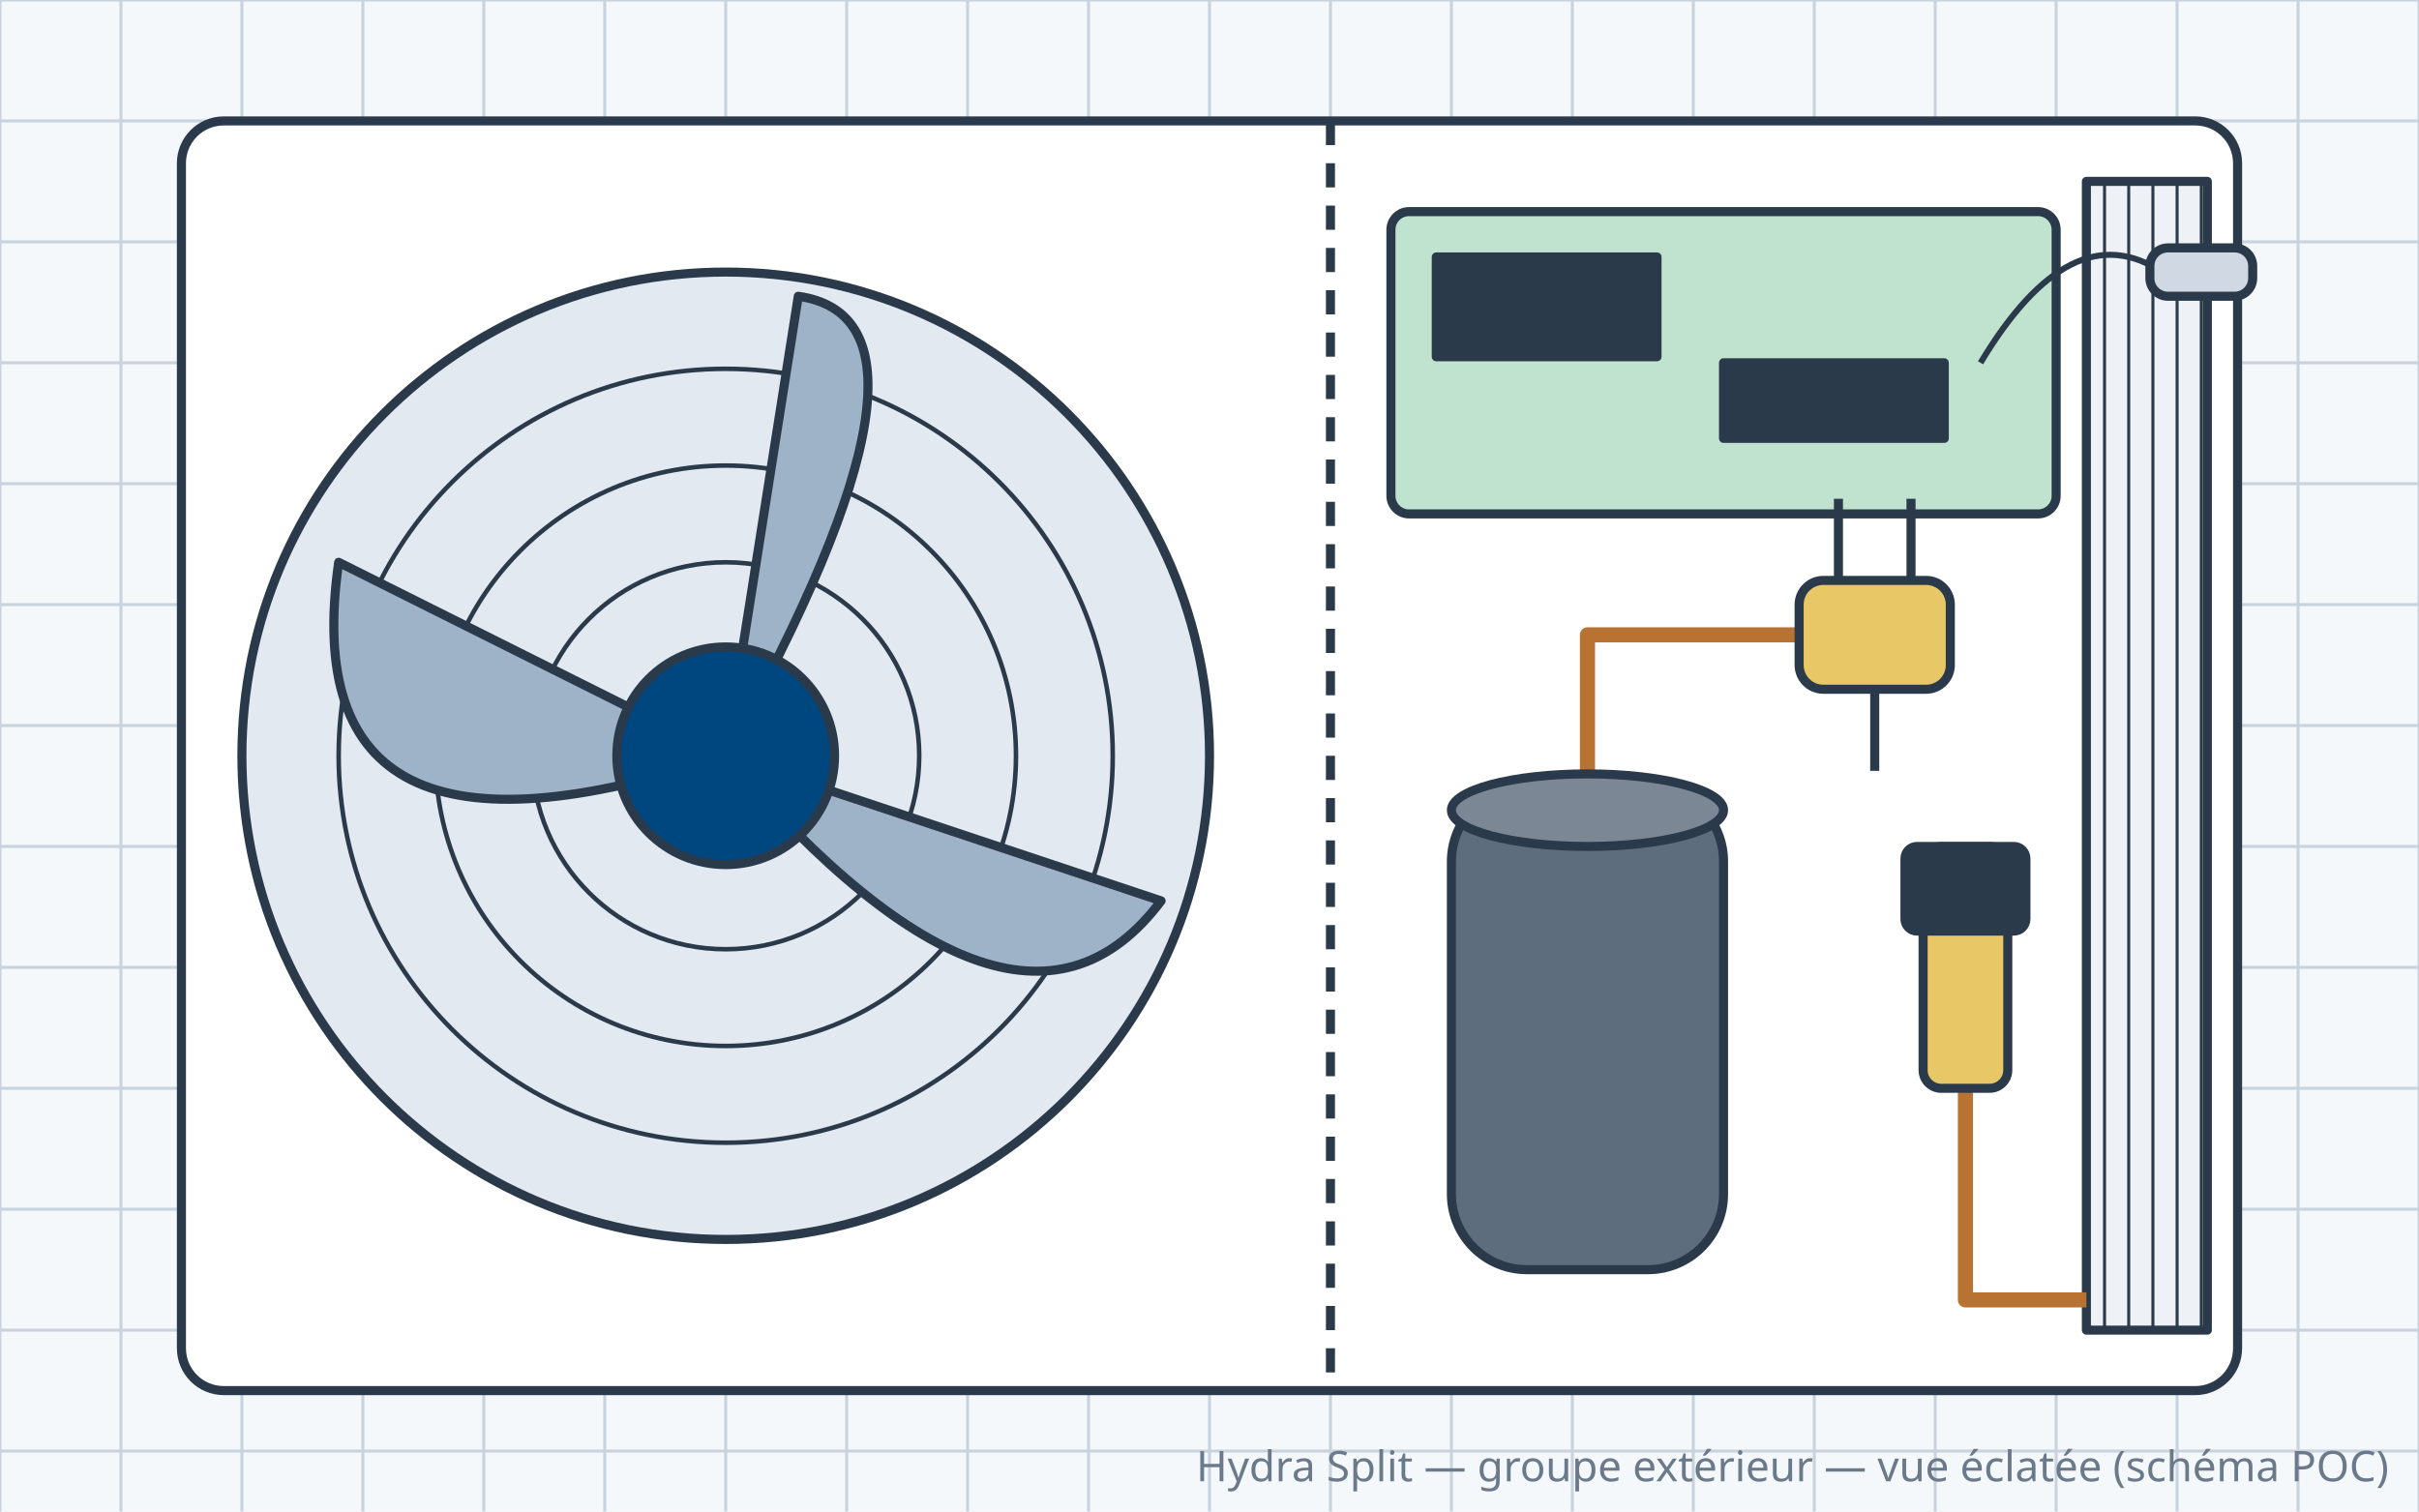
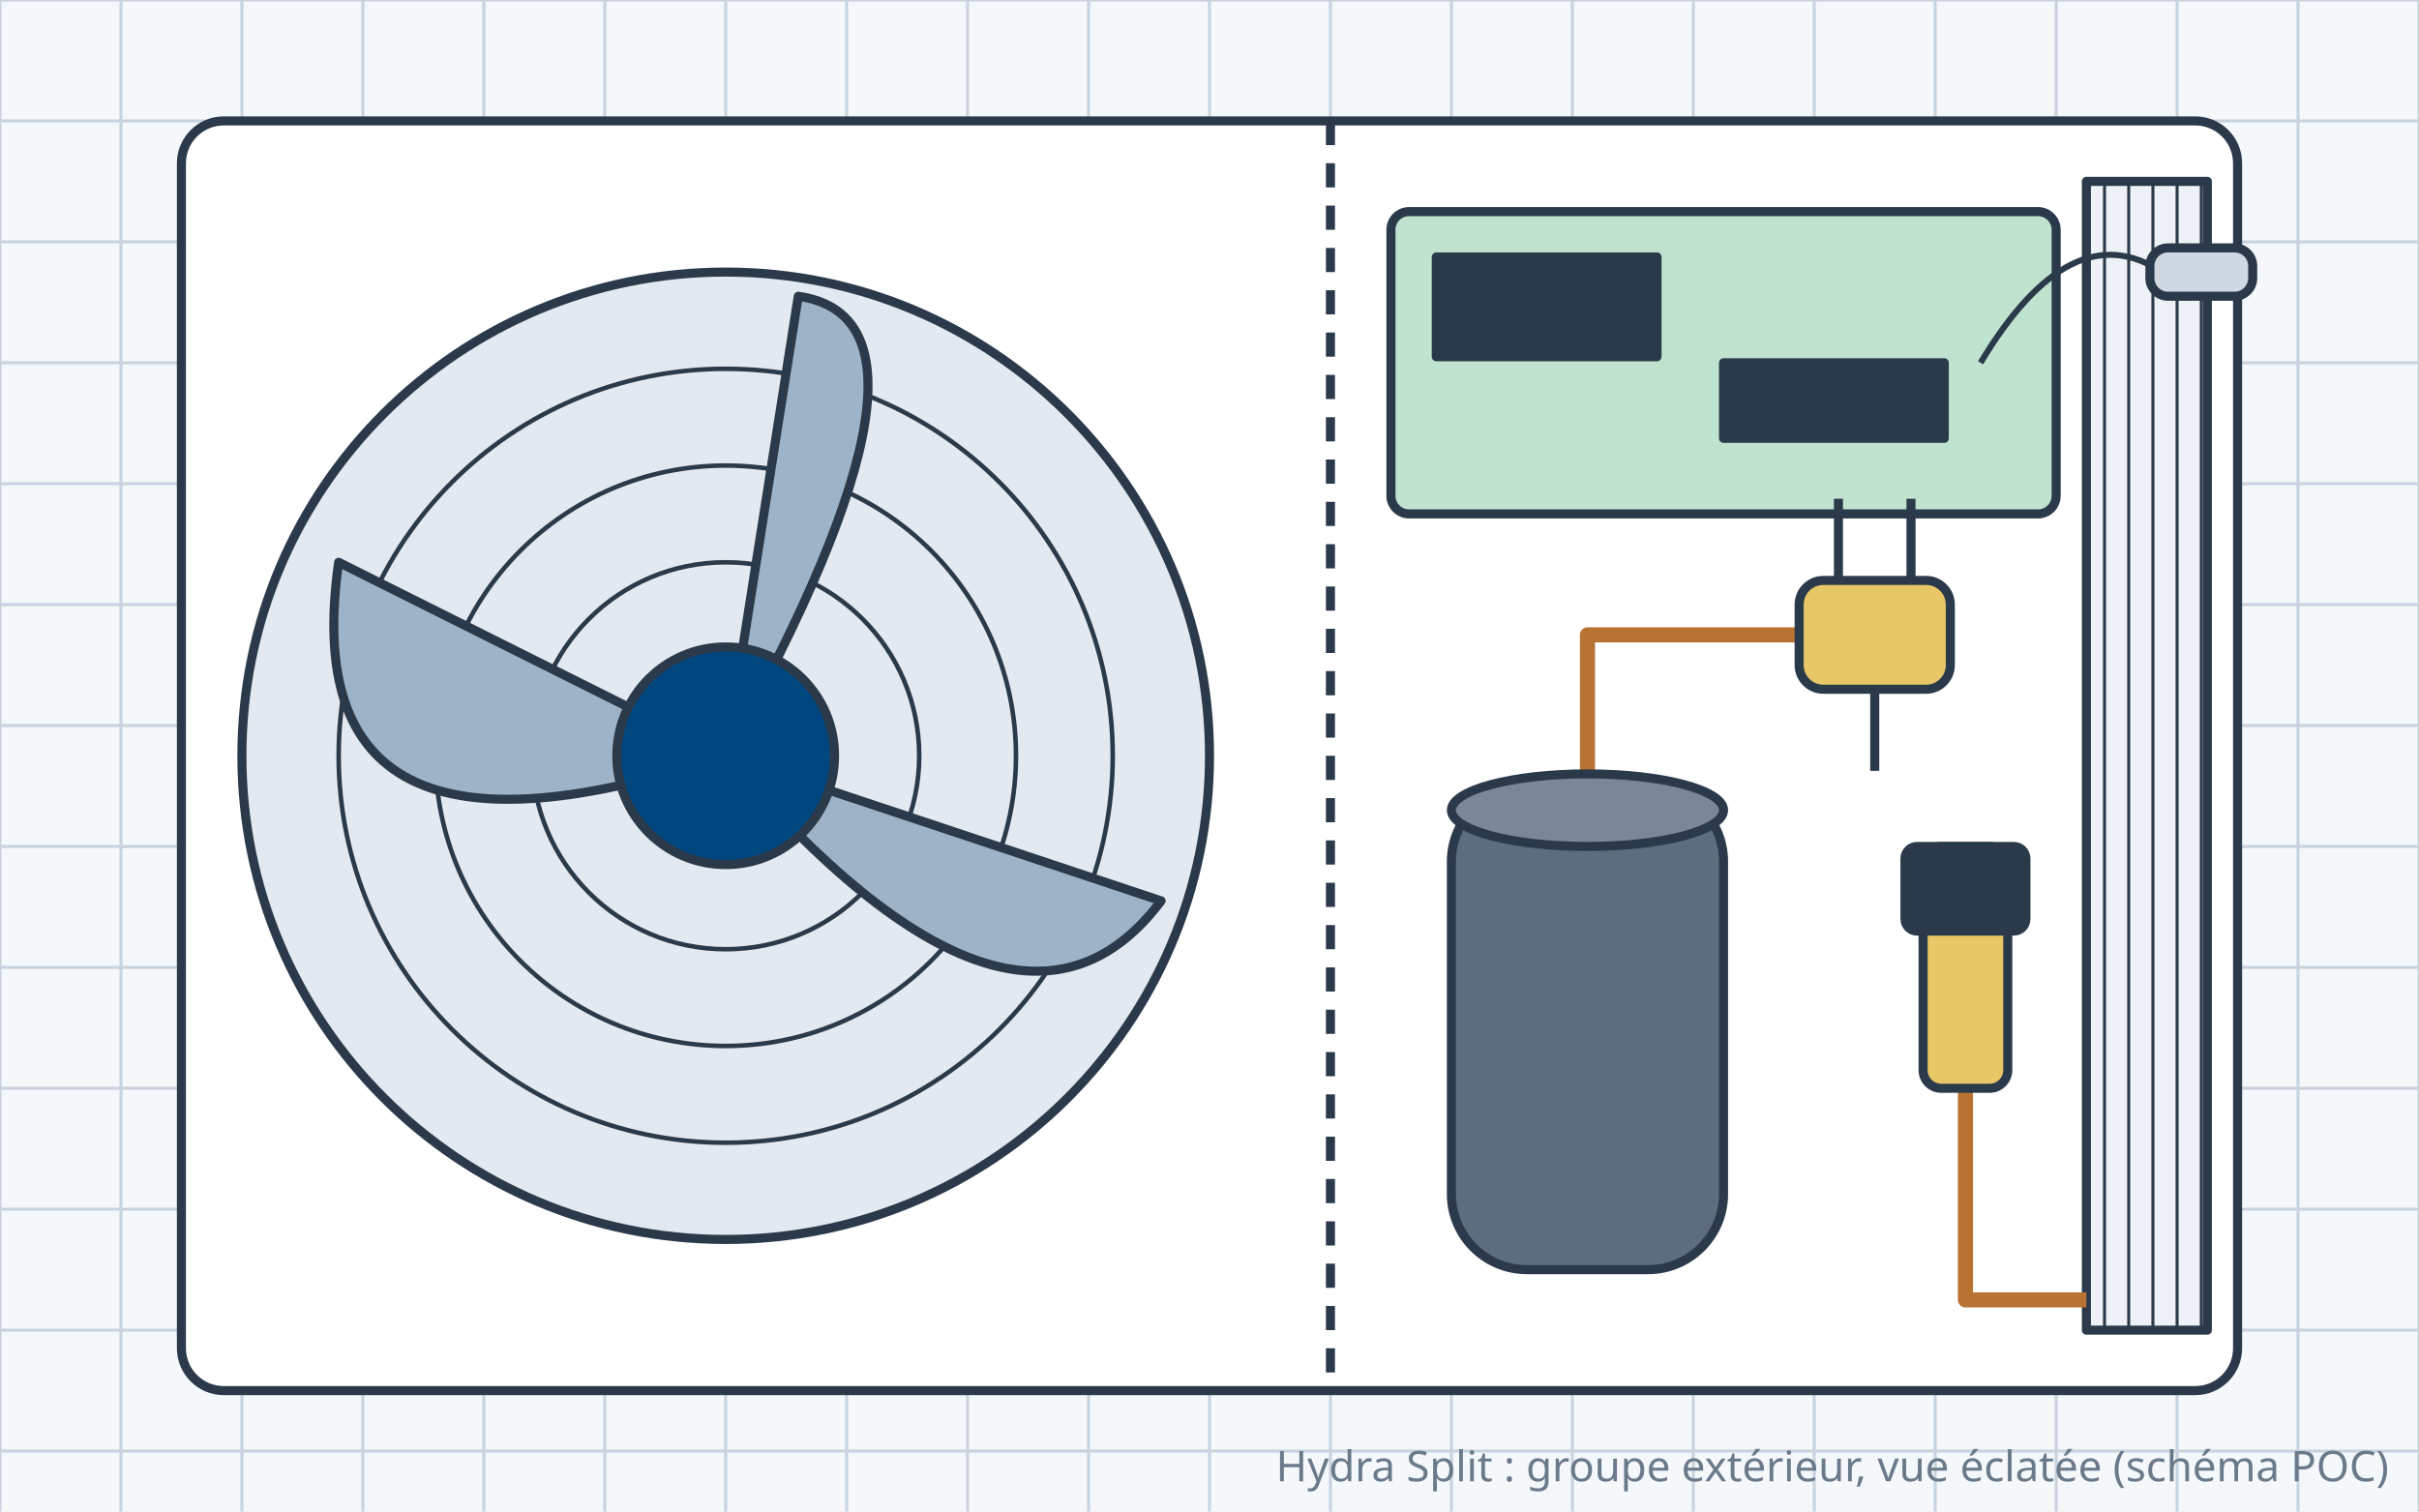
<svg xmlns="http://www.w3.org/2000/svg" viewBox="0 0 800 500" font-family="sans-serif">
  <rect width="800" height="500" fill="#f5f8fb" />
  <g fill="none" stroke="#c9d3de" stroke-width="1">
    <line x1="0" y1="0" x2="0" y2="500" />
    <line x1="40" y1="0" x2="40" y2="500" />
    <line x1="80" y1="0" x2="80" y2="500" />
    <line x1="120" y1="0" x2="120" y2="500" />
    <line x1="160" y1="0" x2="160" y2="500" />
    <line x1="200" y1="0" x2="200" y2="500" />
    <line x1="240" y1="0" x2="240" y2="500" />
    <line x1="280" y1="0" x2="280" y2="500" />
    <line x1="320" y1="0" x2="320" y2="500" />
    <line x1="360" y1="0" x2="360" y2="500" />
    <line x1="400" y1="0" x2="400" y2="500" />
    <line x1="440" y1="0" x2="440" y2="500" />
    <line x1="480" y1="0" x2="480" y2="500" />
    <line x1="520" y1="0" x2="520" y2="500" />
    <line x1="560" y1="0" x2="560" y2="500" />
    <line x1="600" y1="0" x2="600" y2="500" />
    <line x1="640" y1="0" x2="640" y2="500" />
    <line x1="680" y1="0" x2="680" y2="500" />
    <line x1="720" y1="0" x2="720" y2="500" />
    <line x1="760" y1="0" x2="760" y2="500" />
    <line x1="800" y1="0" x2="800" y2="500" />
    <line x1="0" y1="0" x2="800" y2="0" />
    <line x1="0" y1="40" x2="800" y2="40" />
    <line x1="0" y1="80" x2="800" y2="80" />
    <line x1="0" y1="120" x2="800" y2="120" />
    <line x1="0" y1="160" x2="800" y2="160" />
    <line x1="0" y1="200" x2="800" y2="200" />
    <line x1="0" y1="240" x2="800" y2="240" />
    <line x1="0" y1="280" x2="800" y2="280" />
    <line x1="0" y1="320" x2="800" y2="320" />
    <line x1="0" y1="360" x2="800" y2="360" />
    <line x1="0" y1="400" x2="800" y2="400" />
    <line x1="0" y1="440" x2="800" y2="440" />
    <line x1="0" y1="480" x2="800" y2="480" />
  </g>
  <g stroke="#2b3a4a" stroke-width="3" stroke-linejoin="round" fill="#ffffff">
    <rect x="60" y="40" width="680" height="420" rx="14" fill="#ffffff" />
    <line x1="440" y1="40" x2="440" y2="460" stroke-dasharray="8 6" />
    <rect x="690" y="60" width="40" height="380" fill="#eef2f6" />
    <line x1="696" y1="60" x2="696" y2="440" stroke-width="1" />
    <line x1="704" y1="60" x2="704" y2="440" stroke-width="1" />
    <line x1="712" y1="60" x2="712" y2="440" stroke-width="1" />
    <line x1="720" y1="60" x2="720" y2="440" stroke-width="1" />
    <line x1="728" y1="60" x2="728" y2="440" stroke-width="1" />
    <circle cx="240" cy="250" r="160" fill="#e3e9f0" />
    <circle cx="240" cy="250" r="128" fill="none" stroke-width="1.5" />
    <circle cx="240" cy="250" r="96" fill="none" stroke-width="1.5" />
    <circle cx="240" cy="250" r="64" fill="none" stroke-width="1.5" />
    <path d="M240 250 Q320.0 106.0 264.0 98.0 Z M240 250 Q336.0 362.0 384.0 298.0 Z M240 250 Q96.0 298.0 112.0 186.0 Z" fill="#9fb3c8" />
    <circle cx="240" cy="250" r="36" fill="#00467f" />
    <rect x="460" y="70" width="220" height="100" rx="6" fill="#bfe3cf" />
    <rect x="475" y="85" width="73" height="33" fill="#2b3a4a" />
    <rect x="570" y="120" width="73" height="25" fill="#2b3a4a" />
    <polyline points="525,260 525,210 595,210" fill="none" stroke="#b87333" stroke-width="5" />
    <polyline points="650,360 650,430 690,430" fill="none" stroke="#b87333" stroke-width="5" />
    <rect x="480" y="260" width="90" height="160" rx="25" fill="#5d6d7e" />
    <ellipse cx="525" cy="268" rx="45" ry="12" fill="#7b8794" />
    <rect x="595" y="192" width="50" height="36" rx="8" fill="#e8c766" />
    <line x1="608" y1="192" x2="608" y2="165" />
    <line x1="632" y1="192" x2="632" y2="165" />
    <line x1="620" y1="228" x2="620" y2="255" />
    <rect x="636" y="280" width="28" height="80" rx="6" fill="#e8c766" />
    <rect x="630" y="280" width="40" height="28" rx="4" fill="#2b3a4a" />
    <path d="M655 120 Q685 70 715 90" fill="none" stroke-width="2" />
    <rect x="711" y="82" width="34" height="16" rx="6" fill="#cfd8e3" />
  </g>
-   <text x="790" y="490" text-anchor="end" font-size="14" fill="#6b7a8a">Hydra Split — groupe extérieur — vue éclatée (schéma POC)</text>
+   <text x="790" y="490" text-anchor="end" font-size="14" fill="#6b7a8a">Hydra Split : groupe extérieur, vue éclatée (schéma POC)</text>
</svg>
